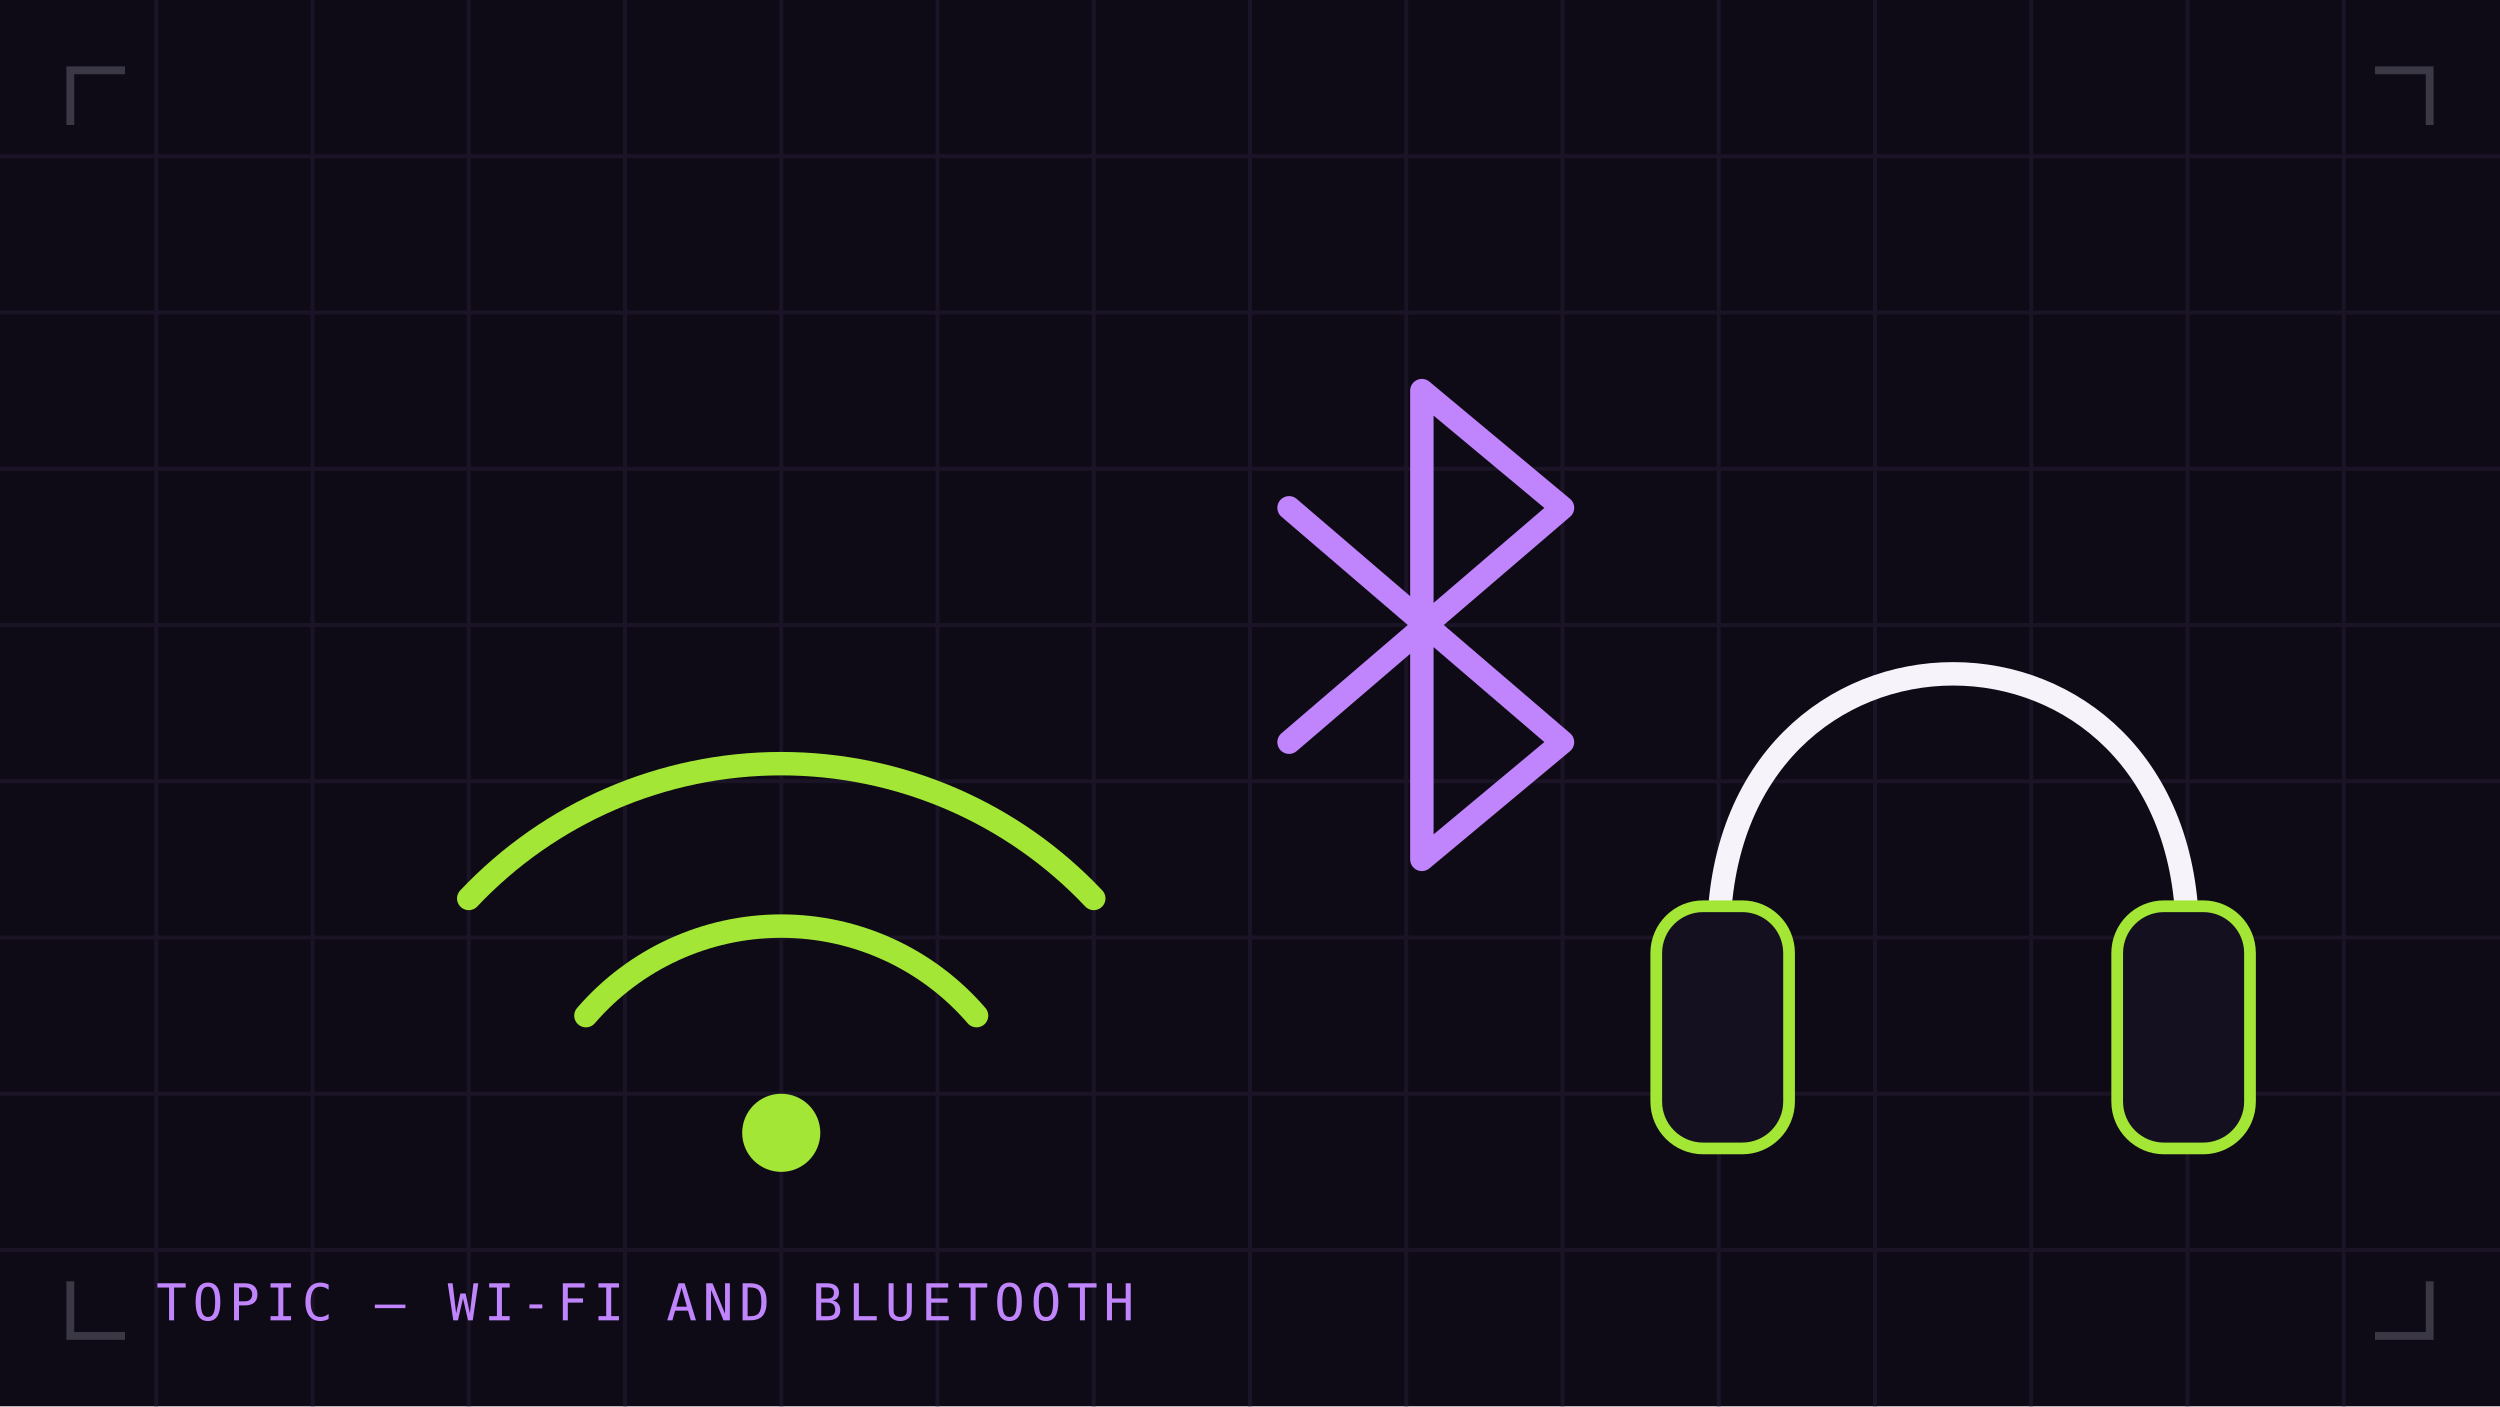
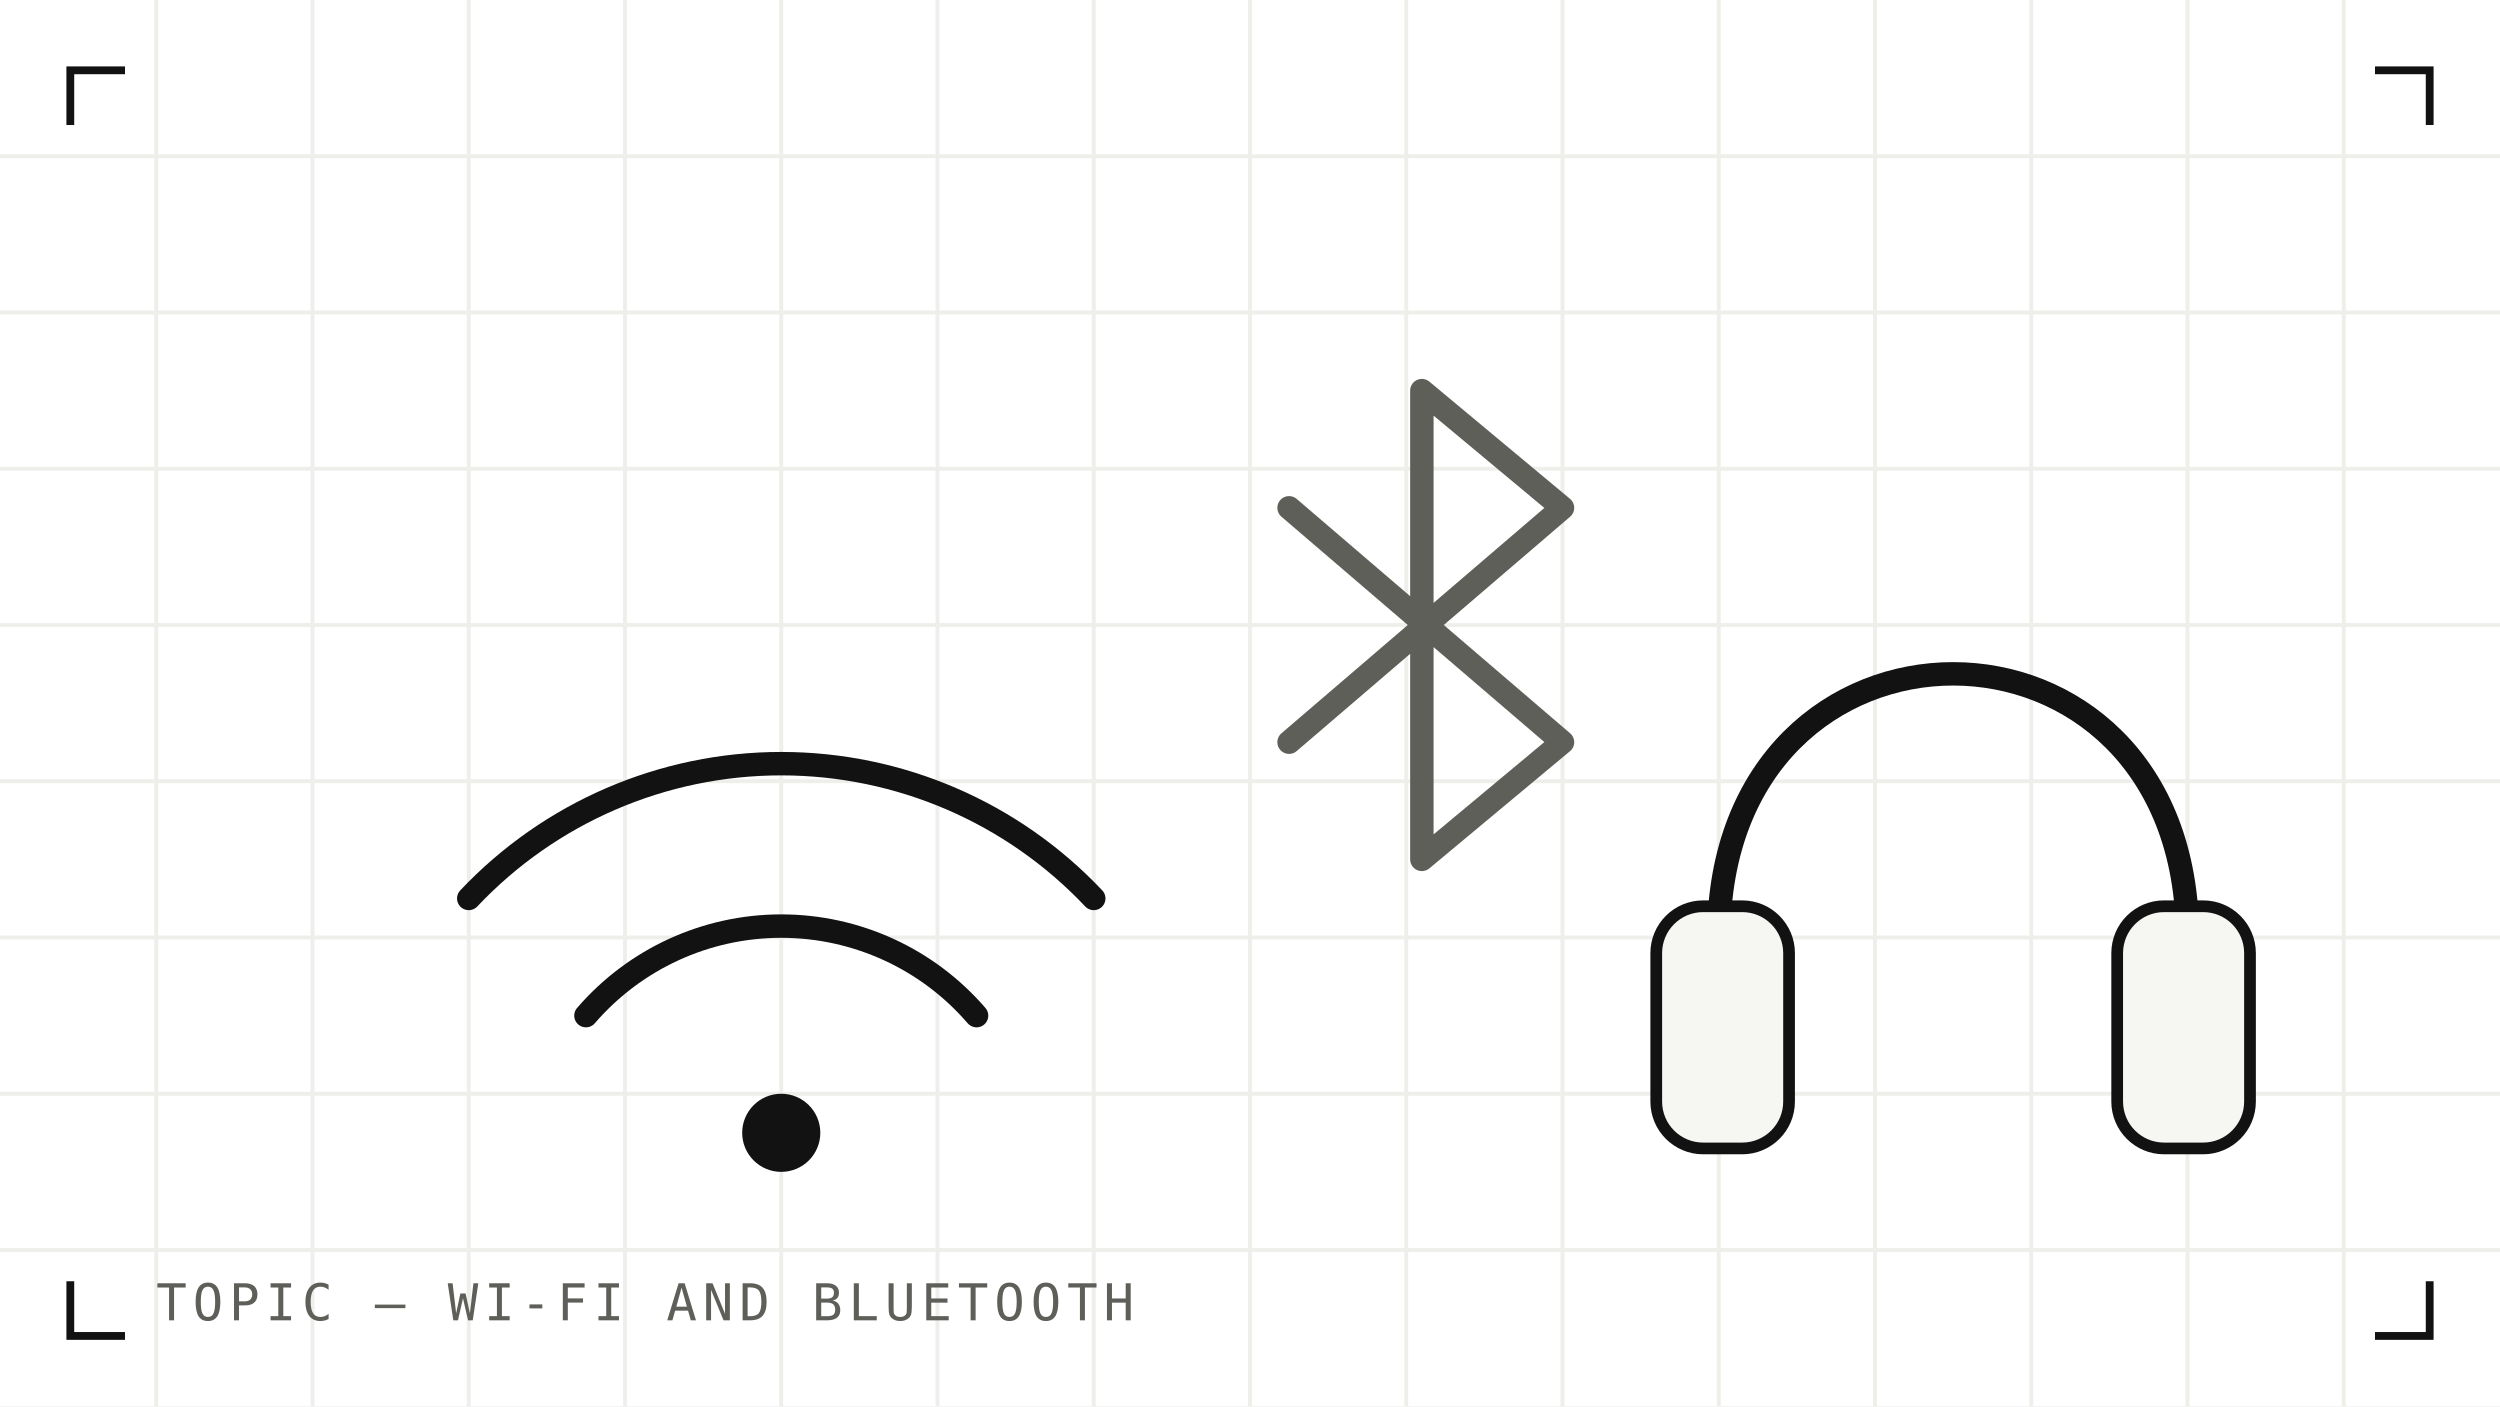
<svg xmlns="http://www.w3.org/2000/svg" viewBox="0 0 640 360" width="640" height="360" role="img" aria-label="Illustration of Wi-Fi signal arcs and a Bluetooth symbol beside a pair of headphones">
-   <rect width="640" height="360" fill="#0e0a16" />
-   <path d="M40 0V360M80 0V360M120 0V360M160 0V360M200 0V360M240 0V360M280 0V360M320 0V360M360 0V360M400 0V360M440 0V360M480 0V360M520 0V360M560 0V360M600 0V360M0 40H640M0 80H640M0 120H640M0 160H640M0 200H640M0 240H640M0 280H640M0 320H640" stroke="#1b1427" stroke-width="1" />
-   <path d="M18 32V18H32 M622 32V18H608 M18 328V342H32 M622 328V342H608" fill="none" stroke="#3b3846" stroke-width="2" />
-   <text x="40" y="338" fill="#c084fc" font-family="ui-monospace,Consolas,monospace" font-size="13" letter-spacing="1.5">TOPIC — WI-FI AND BLUETOOTH</text>
-   <path d="M120 230a110 110 0 0 1 160 0M150 260a66 66 0 0 1 100 0" fill="none" stroke="#a3e635" stroke-width="6" stroke-linecap="round" stroke-linejoin="round" />
-   <circle cx="200" cy="290" r="10" fill="#a3e635" />
-   <path d="M330 130l70 60l-36 30V100l36 30l-70 60" fill="none" stroke="#c084fc" stroke-width="6" stroke-linecap="round" stroke-linejoin="round" />
-   <path d="M440 240C440 150 560 150 560 240" fill="none" stroke="#f7f3fb" stroke-width="6" stroke-linecap="round" stroke-linejoin="round" />
-   <rect x="424" y="232" width="34" height="62" rx="12" fill="#151020" stroke="#a3e635" stroke-width="3" />
-   <rect x="542" y="232" width="34" height="62" rx="12" fill="#151020" stroke="#a3e635" stroke-width="3" />
+   <rect width="640" height="360" fill="#ffffff" />
+   <path d="M40 0V360M80 0V360M120 0V360M160 0V360M200 0V360M240 0V360M280 0V360M320 0V360M360 0V360M400 0V360M440 0V360M480 0V360M520 0V360M560 0V360M600 0V360M0 40H640M0 80H640M0 120H640M0 160H640M0 200H640M0 240H640M0 280H640M0 320H640" stroke="#eeeeea" stroke-width="1" />
+   <path d="M18 32V18H32 M622 32V18H608 M18 328V342H32 M622 328V342H608" fill="none" stroke="#121212" stroke-width="2" />
+   <text x="40" y="338" fill="#5f5f5a" font-family="ui-monospace,Consolas,monospace" font-size="13" letter-spacing="1.5">TOPIC — WI-FI AND BLUETOOTH</text>
+   <path d="M120 230a110 110 0 0 1 160 0M150 260a66 66 0 0 1 100 0" fill="none" stroke="#121212" stroke-width="6" stroke-linecap="round" stroke-linejoin="round" />
+   <circle cx="200" cy="290" r="10" fill="#121212" />
+   <path d="M330 130l70 60l-36 30V100l36 30l-70 60" fill="none" stroke="#5f5f5a" stroke-width="6" stroke-linecap="round" stroke-linejoin="round" />
+   <path d="M440 240C440 150 560 150 560 240" fill="none" stroke="#121212" stroke-width="6" stroke-linecap="round" stroke-linejoin="round" />
+   <rect x="424" y="232" width="34" height="62" rx="12" fill="#f6f6f3" stroke="#121212" stroke-width="3" />
+   <rect x="542" y="232" width="34" height="62" rx="12" fill="#f6f6f3" stroke="#121212" stroke-width="3" />
</svg>
